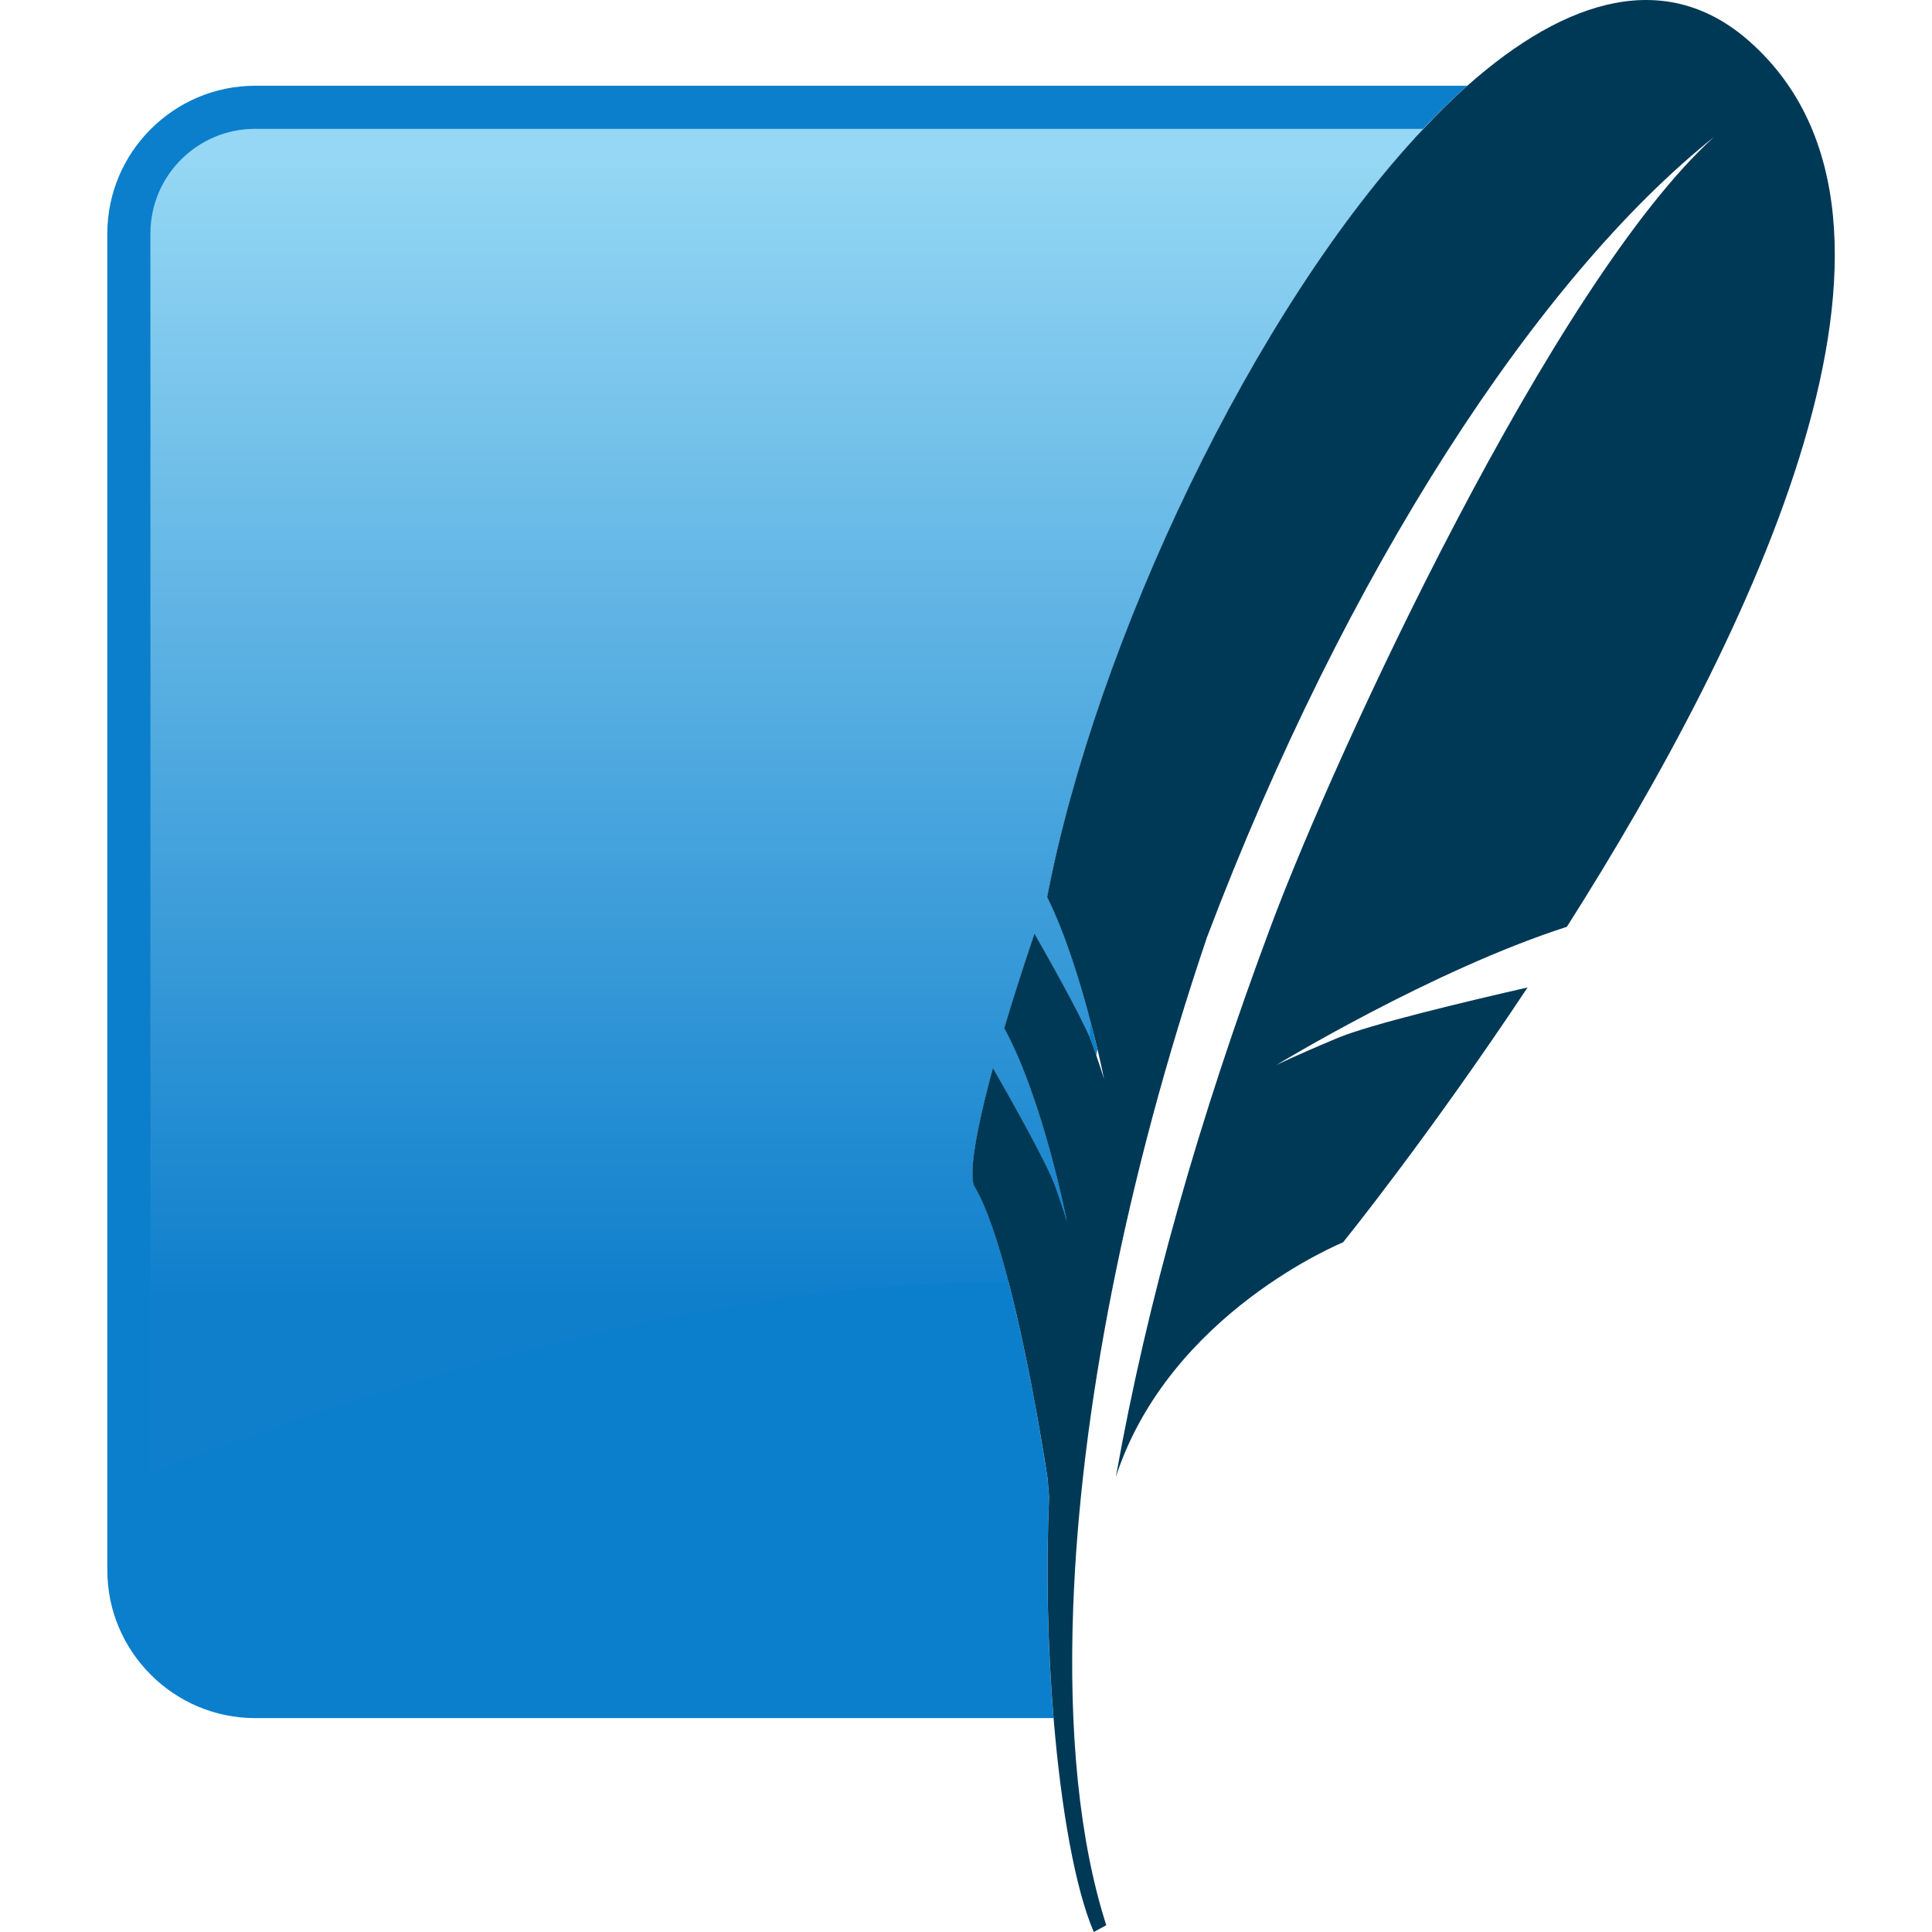
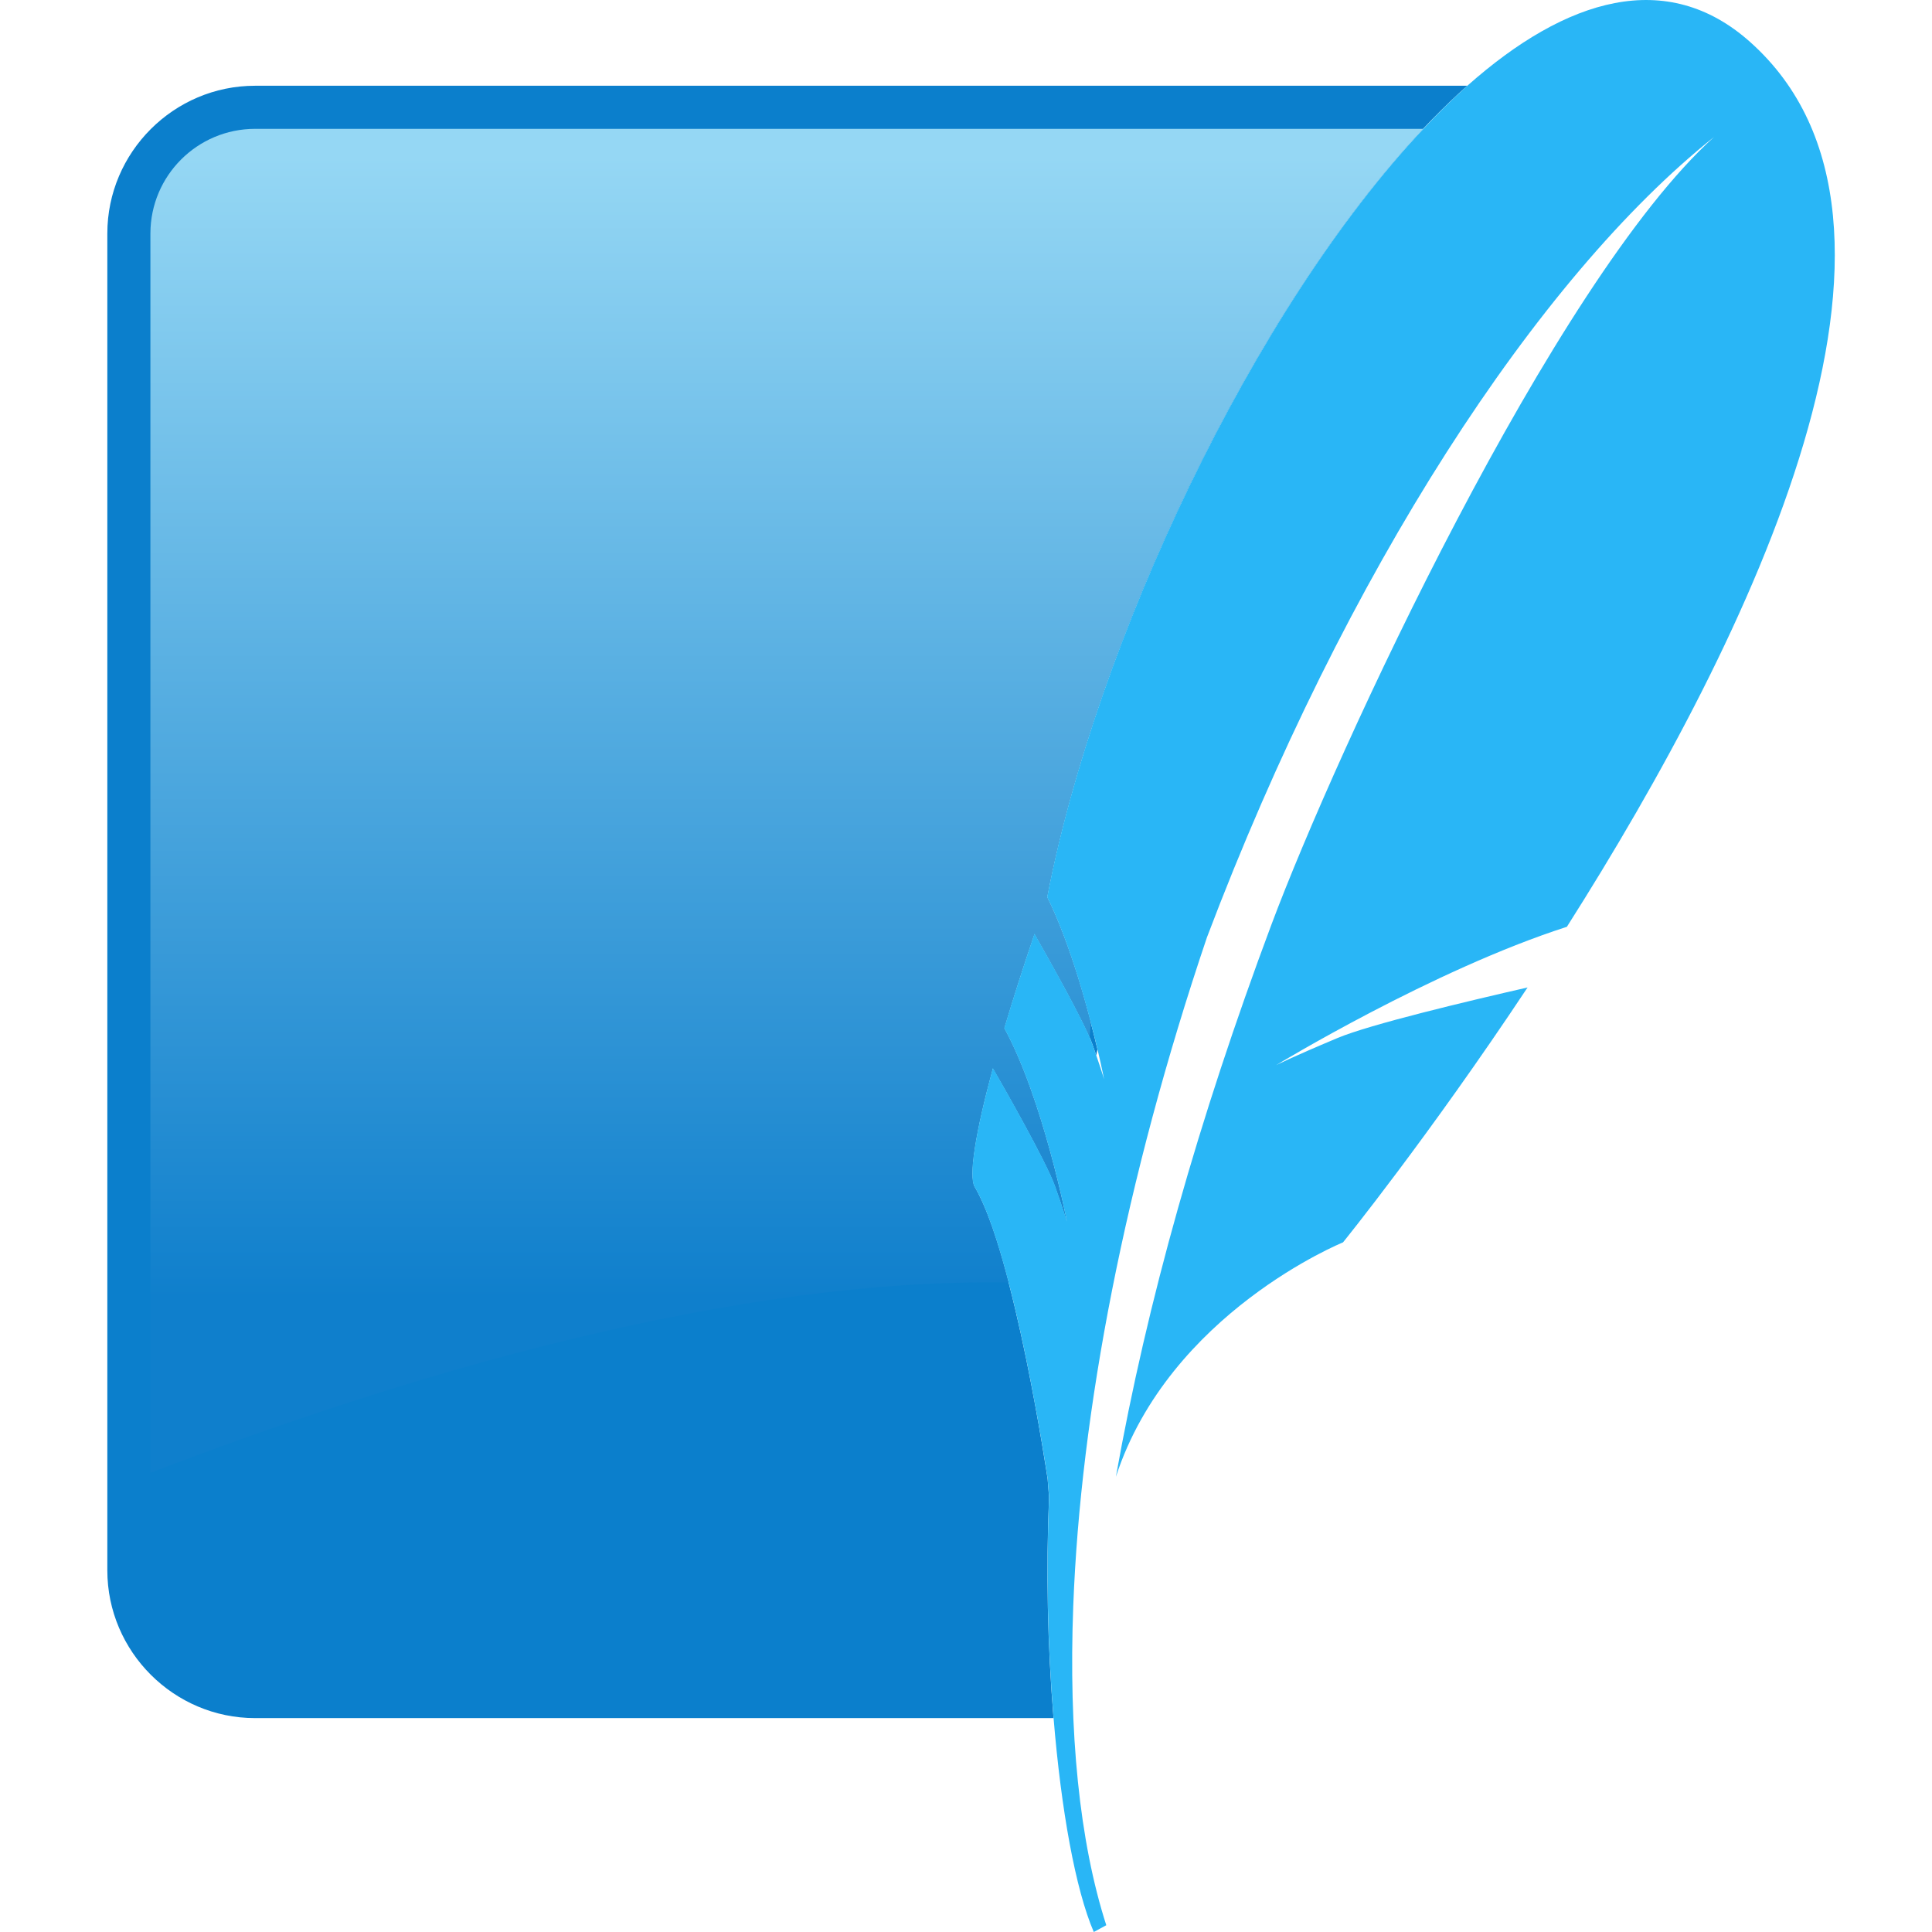
<svg xmlns="http://www.w3.org/2000/svg" viewBox="0 0 128 128">
  <defs>
    <linearGradient id="sqlite-original-a" x1="-15.615" x2="-6.741" y1="-9.108" y2="-9.108" gradientTransform="rotate(90 -90.486 64.634) scale(9.2712)" gradientUnits="userSpaceOnUse">
      <stop stop-color="#95d7f4" offset="0" />
      <stop stop-color="#0f7fcc" offset=".92" />
      <stop stop-color="#0f7fcc" offset="1" />
    </linearGradient>
  </defs>
  <path d="M69.5 99.176c-.059-.73-.094-1.2-.094-1.2S67.2 83.087 64.57 78.642c-.414-.707.043-3.594 1.207-7.88.68 1.169 3.54 6.192 4.118 7.81.648 1.824.78 2.347.78 2.347s-1.57-8.082-4.144-12.797a162.286 162.286 0 012.004-6.265c.973 1.71 3.313 5.859 3.828 7.3.102.293.192.543.27.774.023-.137.05-.274.074-.414-.59-2.504-1.75-6.86-3.336-10.082 3.52-18.328 15.531-42.824 27.84-53.754H16.9c-5.387 0-9.789 4.406-9.789 9.789v88.57c0 5.383 4.406 9.789 9.79 9.789h52.897a118.657 118.657 0 01-.297-14.652" fill="#0b7fcc" />
  <path d="M65.777 70.762c.68 1.168 3.54 6.188 4.117 7.809.649 1.824.781 2.347.781 2.347s-1.57-8.082-4.144-12.797a164.535 164.535 0 012.004-6.27c.887 1.567 2.922 5.169 3.652 6.872l.082-.961c-.648-2.496-1.633-5.766-2.898-8.328 3.242-16.871 13.68-38.97 24.926-50.898H16.899a6.94 6.94 0 00-6.934 6.933v82.11c17.527-6.731 38.664-12.88 56.855-12.614-.672-2.605-1.441-4.96-2.25-6.324-.414-.707.043-3.597 1.207-7.879" fill="url(#sqlite-original-a)" />
-   <path d="M115.95 2.781c-5.5-4.906-12.164-2.933-18.734 2.899a44.347 44.347 0 00-2.914 2.859c-11.25 11.926-21.684 34.023-24.926 50.895 1.262 2.563 2.25 5.832 2.894 8.328.168.64.32 1.242.442 1.754.285 1.207.437 1.996.437 1.996s-.101-.383-.515-1.582c-.078-.23-.168-.484-.27-.773-.043-.125-.105-.274-.172-.434-.734-1.703-2.765-5.305-3.656-6.867-.762 2.25-1.437 4.36-2.004 6.265 2.578 4.715 4.149 12.797 4.149 12.797s-.137-.523-.782-2.347c-.578-1.621-3.441-6.64-4.117-7.809-1.164 4.281-1.625 7.172-1.207 7.88.809 1.362 1.574 3.722 2.25 6.323 1.524 5.867 2.586 13.012 2.586 13.012s.031.469.094 1.2a118.653 118.653 0 00.297 14.651c.504 6.11 1.453 11.363 2.664 14.172l.828-.449c-1.781-5.535-2.504-12.793-2.188-21.156.48-12.793 3.422-28.215 8.856-44.289 9.191-24.27 21.938-43.738 33.602-53.035-10.633 9.602-25.023 40.684-29.332 52.195-4.82 12.891-8.238 24.984-10.301 36.574 3.55-10.863 15.047-15.53 15.047-15.53s5.637-6.958 12.227-16.888c-3.95.903-10.43 2.442-12.598 3.352-3.2 1.344-4.067 1.8-4.067 1.8s10.371-6.312 19.27-9.171c12.234-19.27 25.562-46.648 12.141-58.621" fill="#003956" />
+   <path d="M115.95 2.781c-5.5-4.906-12.164-2.933-18.734 2.899a44.347 44.347 0 00-2.914 2.859c-11.25 11.926-21.684 34.023-24.926 50.895 1.262 2.563 2.25 5.832 2.894 8.328.168.64.32 1.242.442 1.754.285 1.207.437 1.996.437 1.996s-.101-.383-.515-1.582c-.078-.23-.168-.484-.27-.773-.043-.125-.105-.274-.172-.434-.734-1.703-2.765-5.305-3.656-6.867-.762 2.25-1.437 4.36-2.004 6.265 2.578 4.715 4.149 12.797 4.149 12.797s-.137-.523-.782-2.347c-.578-1.621-3.441-6.64-4.117-7.809-1.164 4.281-1.625 7.172-1.207 7.88.809 1.362 1.574 3.722 2.25 6.323 1.524 5.867 2.586 13.012 2.586 13.012s.031.469.094 1.2a118.653 118.653 0 00.297 14.651c.504 6.11 1.453 11.363 2.664 14.172l.828-.449c-1.781-5.535-2.504-12.793-2.188-21.156.48-12.793 3.422-28.215 8.856-44.289 9.191-24.27 21.938-43.738 33.602-53.035-10.633 9.602-25.023 40.684-29.332 52.195-4.82 12.891-8.238 24.984-10.301 36.574 3.55-10.863 15.047-15.53 15.047-15.53s5.637-6.958 12.227-16.888c-3.95.903-10.43 2.442-12.598 3.352-3.2 1.344-4.067 1.8-4.067 1.8s10.371-6.312 19.27-9.171c12.234-19.27 25.562-46.648 12.141-58.621" fill="#29B6F6" />
</svg>
